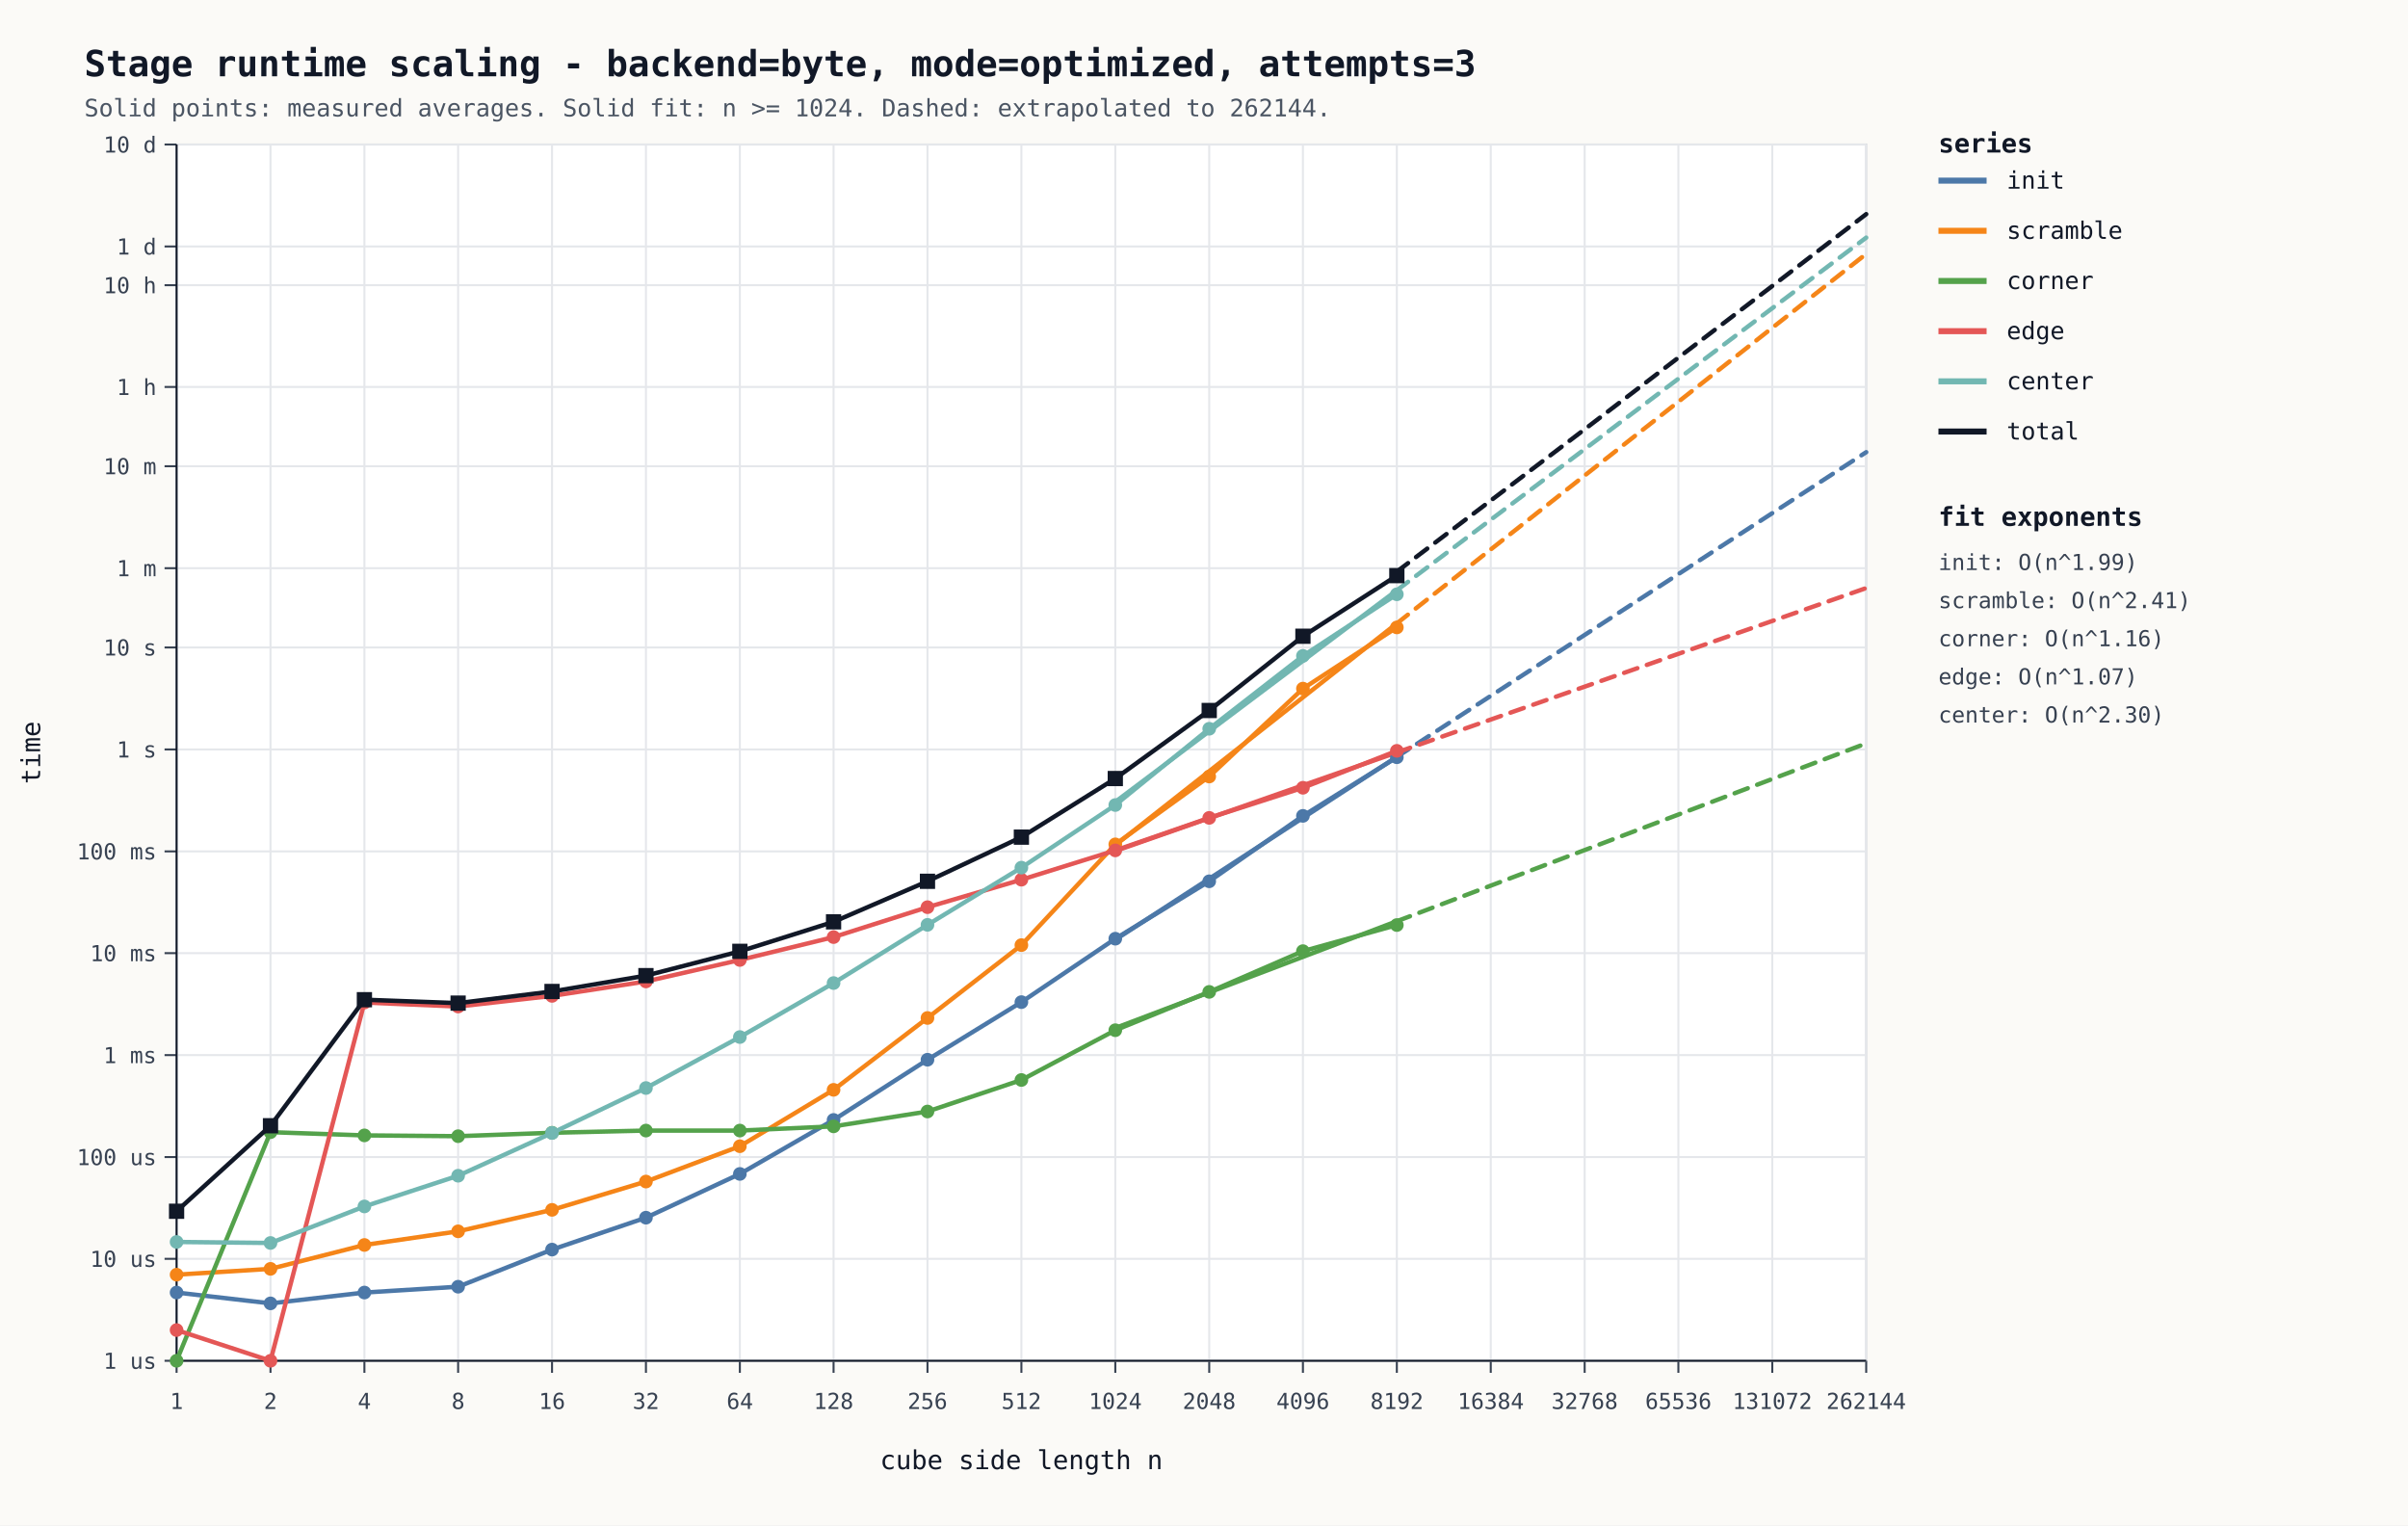
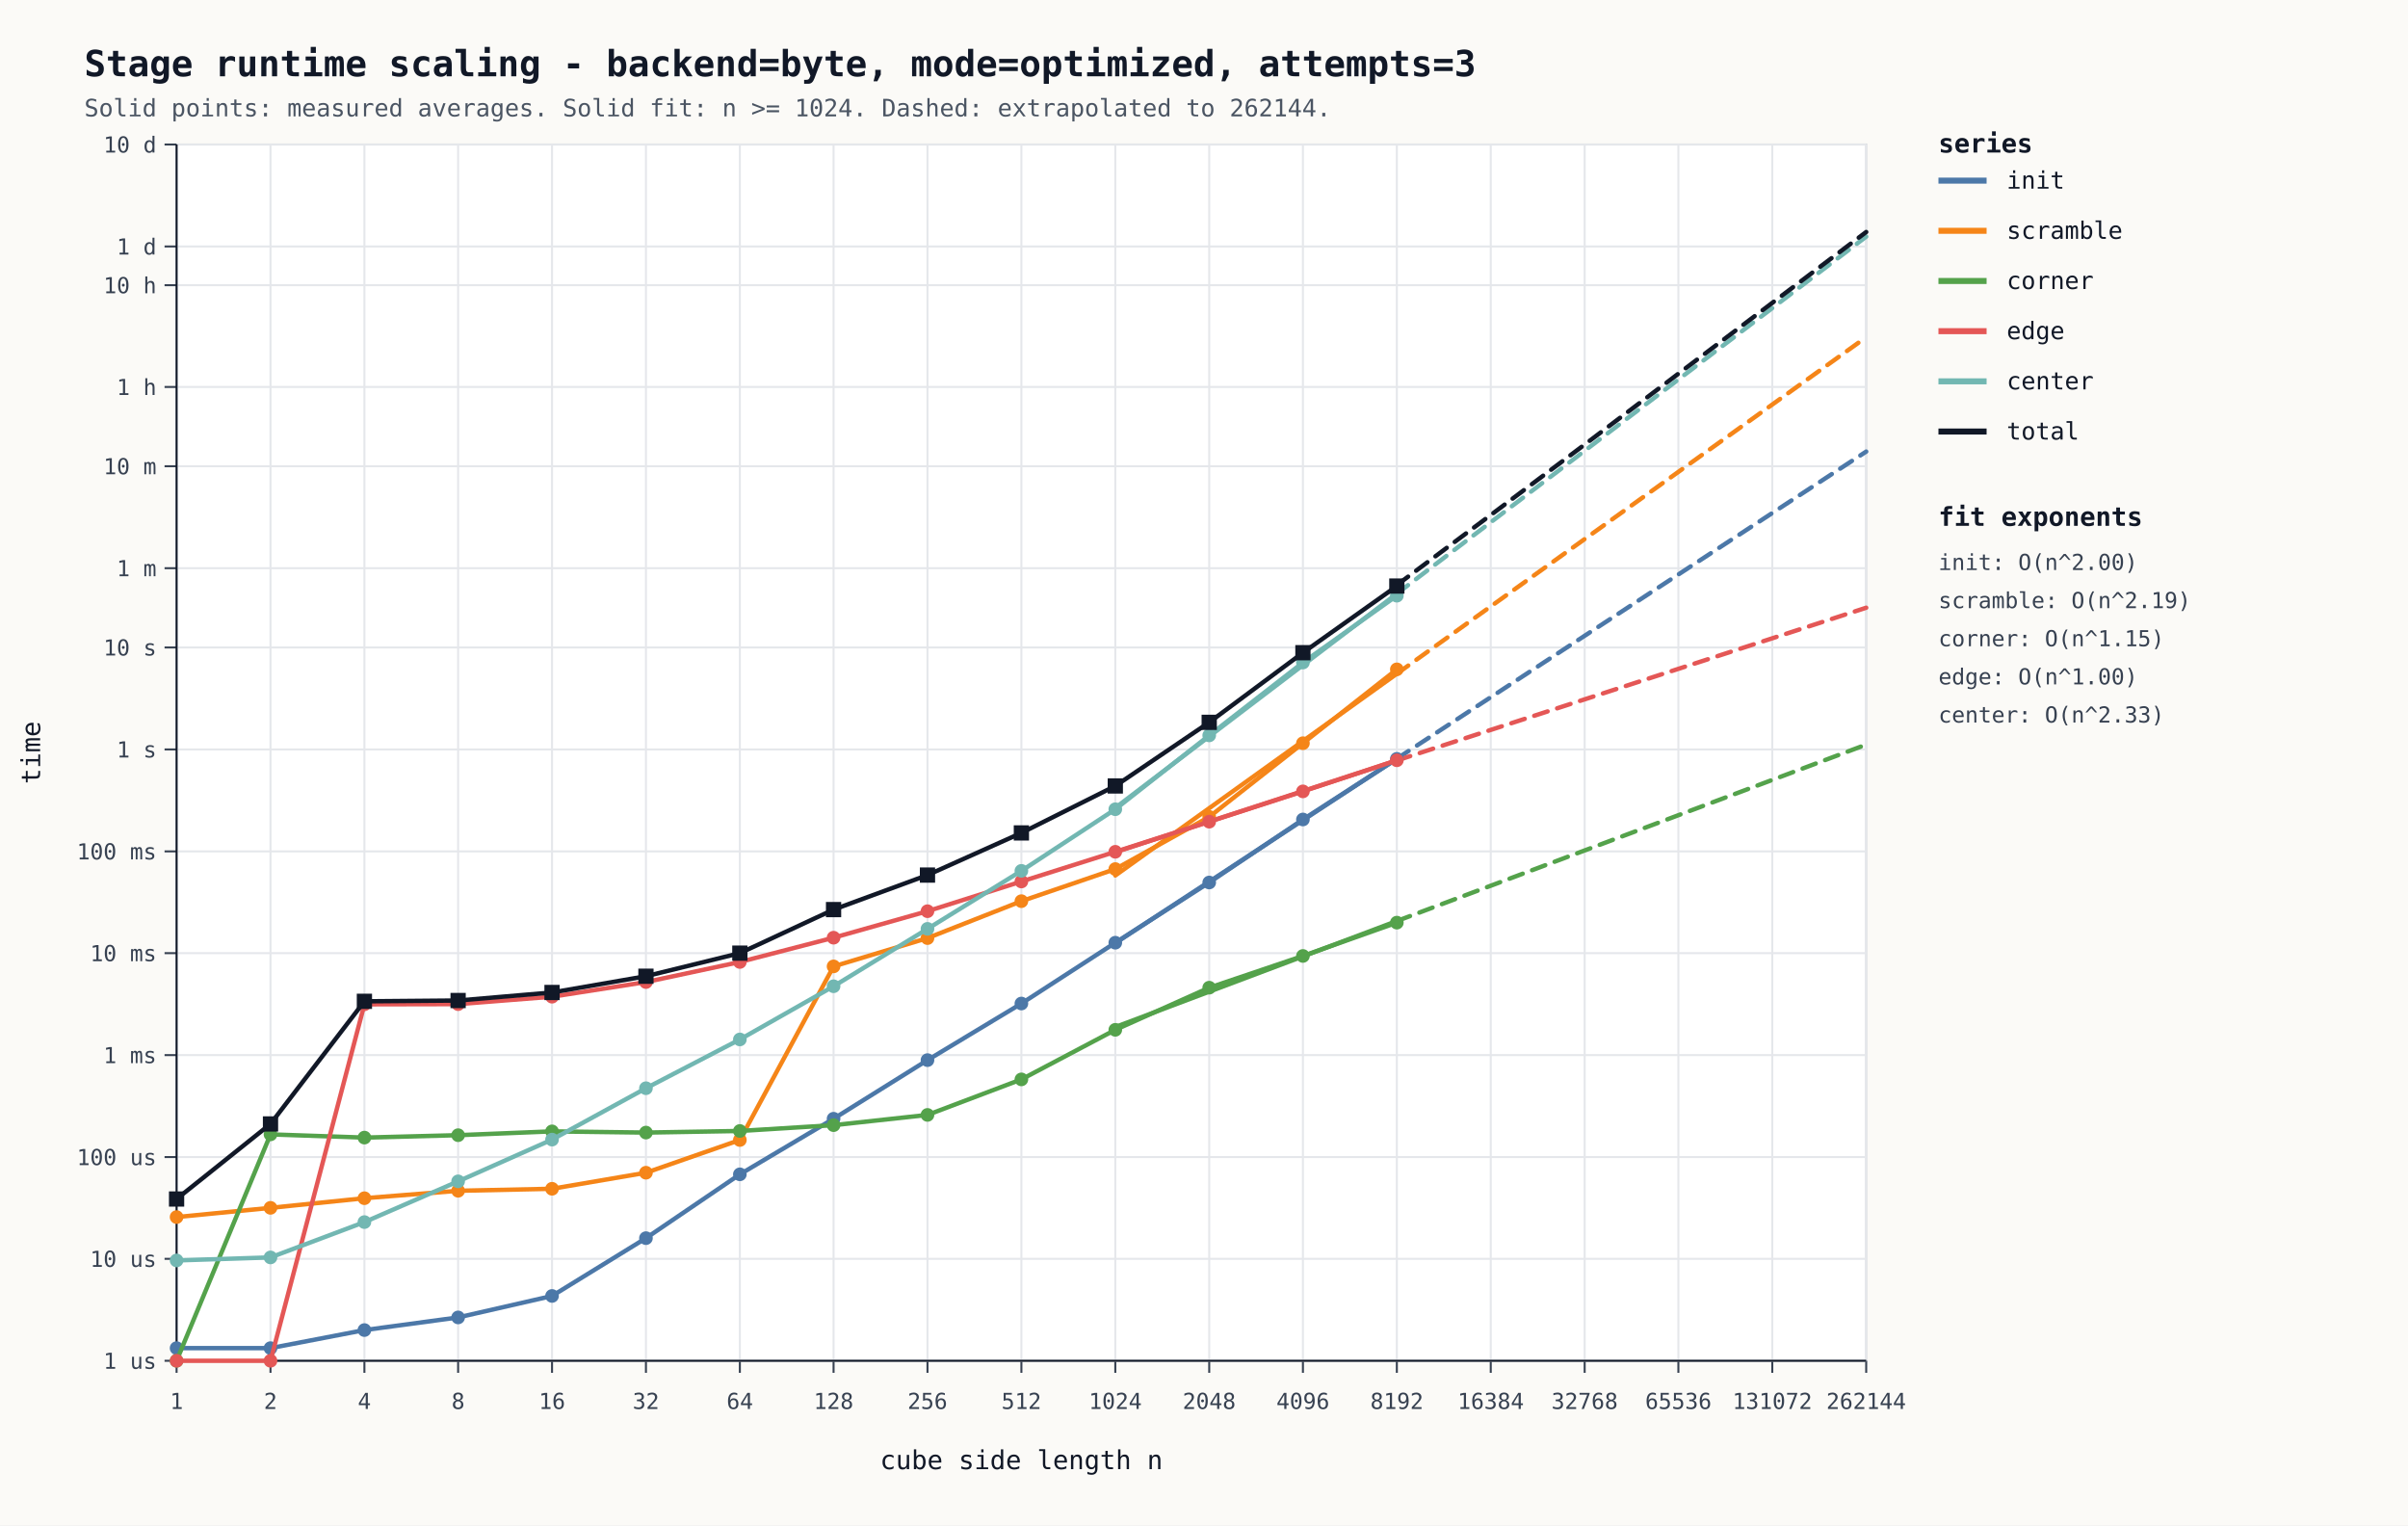
<svg xmlns="http://www.w3.org/2000/svg" width="1200" height="760" viewBox="0 0 1200 760">
  <rect width="1200" height="760" fill="#fbfaf7" />
  <text x="42.0" y="38.0" font-family="monospace" font-size="18" fill="#111827" text-anchor="start" font-weight="700">Stage runtime scaling - backend=byte, mode=optimized, attempts=3</text>
  <text x="42.0" y="58.0" font-family="monospace" font-size="12" fill="#4b5563" text-anchor="start" font-weight="400">Solid points: measured averages. Solid fit: n &gt;= 1024. Dashed: extrapolated to 262144.</text>
  <rect x="88" y="72" width="842" height="606" fill="#ffffff" stroke="#d1d5db" />
  <line x1="88.0" y1="72" x2="88.0" y2="678" stroke="#e5e7eb" />
  <line x1="88.0" y1="678" x2="88.0" y2="684" stroke="#374151" />
  <text x="88.0" y="702.0" font-family="monospace" font-size="11" fill="#374151" text-anchor="middle" font-weight="400">1</text>
  <line x1="134.8" y1="72" x2="134.8" y2="678" stroke="#e5e7eb" />
  <line x1="134.8" y1="678" x2="134.8" y2="684" stroke="#374151" />
  <text x="134.8" y="702.0" font-family="monospace" font-size="11" fill="#374151" text-anchor="middle" font-weight="400">2</text>
  <line x1="181.6" y1="72" x2="181.6" y2="678" stroke="#e5e7eb" />
  <line x1="181.6" y1="678" x2="181.6" y2="684" stroke="#374151" />
  <text x="181.6" y="702.0" font-family="monospace" font-size="11" fill="#374151" text-anchor="middle" font-weight="400">4</text>
  <line x1="228.3" y1="72" x2="228.3" y2="678" stroke="#e5e7eb" />
  <line x1="228.3" y1="678" x2="228.3" y2="684" stroke="#374151" />
  <text x="228.3" y="702.0" font-family="monospace" font-size="11" fill="#374151" text-anchor="middle" font-weight="400">8</text>
  <line x1="275.1" y1="72" x2="275.1" y2="678" stroke="#e5e7eb" />
  <line x1="275.1" y1="678" x2="275.1" y2="684" stroke="#374151" />
  <text x="275.1" y="702.0" font-family="monospace" font-size="11" fill="#374151" text-anchor="middle" font-weight="400">16</text>
  <line x1="321.9" y1="72" x2="321.9" y2="678" stroke="#e5e7eb" />
  <line x1="321.9" y1="678" x2="321.9" y2="684" stroke="#374151" />
  <text x="321.9" y="702.0" font-family="monospace" font-size="11" fill="#374151" text-anchor="middle" font-weight="400">32</text>
  <line x1="368.7" y1="72" x2="368.7" y2="678" stroke="#e5e7eb" />
  <line x1="368.7" y1="678" x2="368.7" y2="684" stroke="#374151" />
  <text x="368.7" y="702.0" font-family="monospace" font-size="11" fill="#374151" text-anchor="middle" font-weight="400">64</text>
  <line x1="415.4" y1="72" x2="415.4" y2="678" stroke="#e5e7eb" />
  <line x1="415.4" y1="678" x2="415.4" y2="684" stroke="#374151" />
  <text x="415.4" y="702.0" font-family="monospace" font-size="11" fill="#374151" text-anchor="middle" font-weight="400">128</text>
  <line x1="462.2" y1="72" x2="462.2" y2="678" stroke="#e5e7eb" />
  <line x1="462.2" y1="678" x2="462.2" y2="684" stroke="#374151" />
  <text x="462.2" y="702.0" font-family="monospace" font-size="11" fill="#374151" text-anchor="middle" font-weight="400">256</text>
  <line x1="509.0" y1="72" x2="509.0" y2="678" stroke="#e5e7eb" />
  <line x1="509.0" y1="678" x2="509.0" y2="684" stroke="#374151" />
  <text x="509.0" y="702.0" font-family="monospace" font-size="11" fill="#374151" text-anchor="middle" font-weight="400">512</text>
  <line x1="555.8" y1="72" x2="555.8" y2="678" stroke="#e5e7eb" />
  <line x1="555.8" y1="678" x2="555.8" y2="684" stroke="#374151" />
  <text x="555.8" y="702.0" font-family="monospace" font-size="11" fill="#374151" text-anchor="middle" font-weight="400">1024</text>
  <line x1="602.6" y1="72" x2="602.6" y2="678" stroke="#e5e7eb" />
  <line x1="602.6" y1="678" x2="602.6" y2="684" stroke="#374151" />
  <text x="602.6" y="702.0" font-family="monospace" font-size="11" fill="#374151" text-anchor="middle" font-weight="400">2048</text>
  <line x1="649.3" y1="72" x2="649.3" y2="678" stroke="#e5e7eb" />
  <line x1="649.3" y1="678" x2="649.3" y2="684" stroke="#374151" />
  <text x="649.3" y="702.0" font-family="monospace" font-size="11" fill="#374151" text-anchor="middle" font-weight="400">4096</text>
  <line x1="696.1" y1="72" x2="696.1" y2="678" stroke="#e5e7eb" />
  <line x1="696.1" y1="678" x2="696.1" y2="684" stroke="#374151" />
  <text x="696.1" y="702.0" font-family="monospace" font-size="11" fill="#374151" text-anchor="middle" font-weight="400">8192</text>
  <line x1="742.9" y1="72" x2="742.9" y2="678" stroke="#e5e7eb" />
  <line x1="742.9" y1="678" x2="742.9" y2="684" stroke="#374151" />
  <text x="742.9" y="702.0" font-family="monospace" font-size="11" fill="#374151" text-anchor="middle" font-weight="400">16384</text>
  <line x1="789.7" y1="72" x2="789.7" y2="678" stroke="#e5e7eb" />
  <line x1="789.7" y1="678" x2="789.7" y2="684" stroke="#374151" />
  <text x="789.7" y="702.0" font-family="monospace" font-size="11" fill="#374151" text-anchor="middle" font-weight="400">32768</text>
  <line x1="836.4" y1="72" x2="836.4" y2="678" stroke="#e5e7eb" />
  <line x1="836.4" y1="678" x2="836.4" y2="684" stroke="#374151" />
  <text x="836.4" y="702.0" font-family="monospace" font-size="11" fill="#374151" text-anchor="middle" font-weight="400">65536</text>
  <line x1="883.2" y1="72" x2="883.2" y2="678" stroke="#e5e7eb" />
  <line x1="883.2" y1="678" x2="883.2" y2="684" stroke="#374151" />
  <text x="883.2" y="702.0" font-family="monospace" font-size="11" fill="#374151" text-anchor="middle" font-weight="400">131072</text>
  <line x1="930.0" y1="72" x2="930.0" y2="678" stroke="#e5e7eb" />
  <line x1="930.0" y1="678" x2="930.0" y2="684" stroke="#374151" />
  <text x="930.0" y="702.0" font-family="monospace" font-size="11" fill="#374151" text-anchor="middle" font-weight="400">262144</text>
  <line x1="88" y1="678.0" x2="930" y2="678.0" stroke="#e5e7eb" />
  <line x1="82" y1="678.0" x2="88" y2="678.0" stroke="#374151" />
  <text x="78.0" y="682.0" font-family="monospace" font-size="11" fill="#374151" text-anchor="end" font-weight="400">1 us</text>
  <line x1="88" y1="627.2" x2="930" y2="627.2" stroke="#e5e7eb" />
  <line x1="82" y1="627.2" x2="88" y2="627.2" stroke="#374151" />
  <text x="78.0" y="631.2" font-family="monospace" font-size="11" fill="#374151" text-anchor="end" font-weight="400">10 us</text>
  <line x1="88" y1="576.5" x2="930" y2="576.5" stroke="#e5e7eb" />
  <line x1="82" y1="576.5" x2="88" y2="576.5" stroke="#374151" />
  <text x="78.0" y="580.5" font-family="monospace" font-size="11" fill="#374151" text-anchor="end" font-weight="400">100 us</text>
  <line x1="88" y1="525.7" x2="930" y2="525.7" stroke="#e5e7eb" />
  <line x1="82" y1="525.7" x2="88" y2="525.7" stroke="#374151" />
  <text x="78.0" y="529.7" font-family="monospace" font-size="11" fill="#374151" text-anchor="end" font-weight="400">1 ms</text>
  <line x1="88" y1="474.9" x2="930" y2="474.9" stroke="#e5e7eb" />
  <line x1="82" y1="474.9" x2="88" y2="474.9" stroke="#374151" />
  <text x="78.0" y="478.9" font-family="monospace" font-size="11" fill="#374151" text-anchor="end" font-weight="400">10 ms</text>
  <line x1="88" y1="424.2" x2="930" y2="424.2" stroke="#e5e7eb" />
  <line x1="82" y1="424.2" x2="88" y2="424.2" stroke="#374151" />
  <text x="78.0" y="428.2" font-family="monospace" font-size="11" fill="#374151" text-anchor="end" font-weight="400">100 ms</text>
  <line x1="88" y1="373.4" x2="930" y2="373.4" stroke="#e5e7eb" />
  <line x1="82" y1="373.4" x2="88" y2="373.4" stroke="#374151" />
  <text x="78.0" y="377.4" font-family="monospace" font-size="11" fill="#374151" text-anchor="end" font-weight="400">1 s</text>
  <line x1="88" y1="322.6" x2="930" y2="322.6" stroke="#e5e7eb" />
  <line x1="82" y1="322.6" x2="88" y2="322.6" stroke="#374151" />
  <text x="78.0" y="326.6" font-family="monospace" font-size="11" fill="#374151" text-anchor="end" font-weight="400">10 s</text>
  <line x1="88" y1="283.1" x2="930" y2="283.1" stroke="#e5e7eb" />
  <line x1="82" y1="283.1" x2="88" y2="283.1" stroke="#374151" />
  <text x="78.0" y="287.1" font-family="monospace" font-size="11" fill="#374151" text-anchor="end" font-weight="400">1 m</text>
  <line x1="88" y1="232.3" x2="930" y2="232.3" stroke="#e5e7eb" />
  <line x1="82" y1="232.3" x2="88" y2="232.3" stroke="#374151" />
  <text x="78.0" y="236.3" font-family="monospace" font-size="11" fill="#374151" text-anchor="end" font-weight="400">10 m</text>
  <line x1="88" y1="192.8" x2="930" y2="192.8" stroke="#e5e7eb" />
  <line x1="82" y1="192.8" x2="88" y2="192.8" stroke="#374151" />
  <text x="78.0" y="196.8" font-family="monospace" font-size="11" fill="#374151" text-anchor="end" font-weight="400">1 h</text>
  <line x1="88" y1="142.1" x2="930" y2="142.1" stroke="#e5e7eb" />
  <line x1="82" y1="142.1" x2="88" y2="142.1" stroke="#374151" />
  <text x="78.0" y="146.1" font-family="monospace" font-size="11" fill="#374151" text-anchor="end" font-weight="400">10 h</text>
  <line x1="88" y1="122.8" x2="930" y2="122.8" stroke="#e5e7eb" />
  <line x1="82" y1="122.8" x2="88" y2="122.8" stroke="#374151" />
  <text x="78.0" y="126.8" font-family="monospace" font-size="11" fill="#374151" text-anchor="end" font-weight="400">1 d</text>
  <line x1="88" y1="72.0" x2="930" y2="72.0" stroke="#e5e7eb" />
  <line x1="82" y1="72.0" x2="88" y2="72.0" stroke="#374151" />
  <text x="78.0" y="76.0" font-family="monospace" font-size="11" fill="#374151" text-anchor="end" font-weight="400">10 d</text>
  <line x1="88" y1="678" x2="930" y2="678" stroke="#111827" />
  <line x1="88" y1="72" x2="88" y2="678" stroke="#111827" />
  <text x="509.0" y="732.0" font-family="monospace" font-size="13" fill="#111827" text-anchor="middle" font-weight="400">cube side length n</text>
  <text x="20.0" y="375.0" font-family="monospace" font-size="13" fill="#111827" text-anchor="middle" font-weight="400" transform="rotate(-90 20 375)">time</text>
-   <polyline points="555.8,468.2 696.1,377.1" fill="none" stroke="#4c78a8" stroke-width="2.2" stroke-linecap="round" stroke-linejoin="round" />
-   <polyline points="696.1,377.1 930.0,225.3" fill="none" stroke="#4c78a8" stroke-width="2.2" stroke-linecap="round" stroke-linejoin="round" stroke-dasharray="7 5" />
-   <polyline points="555.8,421.1 696.1,310.6" fill="none" stroke="#f58518" stroke-width="2.2" stroke-linecap="round" stroke-linejoin="round" />
-   <polyline points="696.1,310.6 930.0,126.5" fill="none" stroke="#f58518" stroke-width="2.2" stroke-linecap="round" stroke-linejoin="round" stroke-dasharray="7 5" />
-   <polyline points="555.8,512.2 696.1,459.0" fill="none" stroke="#54a24b" stroke-width="2.2" stroke-linecap="round" stroke-linejoin="round" />
-   <polyline points="696.1,459.0 930.0,370.4" fill="none" stroke="#54a24b" stroke-width="2.2" stroke-linecap="round" stroke-linejoin="round" stroke-dasharray="7 5" />
-   <polyline points="555.8,424.0 696.1,374.9" fill="none" stroke="#e45756" stroke-width="2.2" stroke-linecap="round" stroke-linejoin="round" />
-   <polyline points="696.1,374.9 930.0,293.0" fill="none" stroke="#e45756" stroke-width="2.2" stroke-linecap="round" stroke-linejoin="round" stroke-dasharray="7 5" />
-   <polyline points="555.8,399.5 696.1,294.1" fill="none" stroke="#72b7b2" stroke-width="2.2" stroke-linecap="round" stroke-linejoin="round" />
-   <polyline points="696.1,294.1 930.0,118.4" fill="none" stroke="#72b7b2" stroke-width="2.2" stroke-linecap="round" stroke-linejoin="round" stroke-dasharray="7 5" />
-   <polyline points="696.1,284.8 742.9,249.4 789.7,213.9 836.4,178.2 883.2,142.5 930.0,106.7" fill="none" stroke="#111827" stroke-width="2.2" stroke-linecap="round" stroke-linejoin="round" stroke-dasharray="7 5" />
-   <polyline points="88.0,644.0 134.8,649.4 181.6,644.0 228.3,641.1 275.1,622.6 321.9,606.7 368.7,584.9 415.4,558.0 462.2,528.0 509.0,499.3 555.8,467.7 602.6,439.1 649.3,406.5 696.1,377.3" fill="none" stroke="#4c78a8" stroke-width="2.2" stroke-linecap="round" stroke-linejoin="round" />
-   <circle cx="88.0" cy="644.0" r="3.4" fill="#4c78a8" />
-   <circle cx="134.8" cy="649.4" r="3.4" fill="#4c78a8" />
-   <circle cx="181.6" cy="644.0" r="3.4" fill="#4c78a8" />
-   <circle cx="228.3" cy="641.1" r="3.4" fill="#4c78a8" />
-   <circle cx="275.1" cy="622.6" r="3.4" fill="#4c78a8" />
-   <circle cx="321.9" cy="606.7" r="3.4" fill="#4c78a8" />
-   <circle cx="368.7" cy="584.9" r="3.4" fill="#4c78a8" />
-   <circle cx="415.4" cy="558.0" r="3.4" fill="#4c78a8" />
-   <circle cx="462.2" cy="528.0" r="3.4" fill="#4c78a8" />
-   <circle cx="509.0" cy="499.3" r="3.4" fill="#4c78a8" />
-   <circle cx="555.8" cy="467.7" r="3.4" fill="#4c78a8" />
-   <circle cx="602.6" cy="439.1" r="3.4" fill="#4c78a8" />
-   <circle cx="649.3" cy="406.5" r="3.4" fill="#4c78a8" />
-   <circle cx="696.1" cy="377.3" r="3.4" fill="#4c78a8" />
-   <polyline points="88.0,635.1 134.8,632.2 181.6,620.3 228.3,613.5 275.1,602.8 321.9,588.7 368.7,571.1 415.4,543.0 462.2,507.2 509.0,470.9 555.8,420.7 602.6,386.9 649.3,343.1 696.1,312.6" fill="none" stroke="#f58518" stroke-width="2.2" stroke-linecap="round" stroke-linejoin="round" />
-   <circle cx="88.0" cy="635.1" r="3.4" fill="#f58518" />
-   <circle cx="134.8" cy="632.2" r="3.4" fill="#f58518" />
-   <circle cx="181.6" cy="620.3" r="3.4" fill="#f58518" />
-   <circle cx="228.3" cy="613.5" r="3.4" fill="#f58518" />
-   <circle cx="275.1" cy="602.8" r="3.4" fill="#f58518" />
-   <circle cx="321.9" cy="588.7" r="3.4" fill="#f58518" />
-   <circle cx="368.7" cy="571.1" r="3.4" fill="#f58518" />
-   <circle cx="415.4" cy="543.0" r="3.4" fill="#f58518" />
-   <circle cx="462.2" cy="507.2" r="3.4" fill="#f58518" />
-   <circle cx="509.0" cy="470.9" r="3.4" fill="#f58518" />
-   <circle cx="555.8" cy="420.7" r="3.4" fill="#f58518" />
-   <circle cx="602.6" cy="386.9" r="3.4" fill="#f58518" />
-   <circle cx="649.3" cy="343.1" r="3.4" fill="#f58518" />
-   <circle cx="696.1" cy="312.6" r="3.4" fill="#f58518" />
-   <polyline points="88.0,678.0 134.8,564.1 181.6,565.7 228.3,566.1 275.1,564.4 321.9,563.3 368.7,563.3 415.4,561.2 462.2,553.8 509.0,538.1 555.8,513.3 602.6,494.2 649.3,473.9 696.1,460.9" fill="none" stroke="#54a24b" stroke-width="2.2" stroke-linecap="round" stroke-linejoin="round" />
+   <polyline points="555.8,469.9 696.1,378.0" fill="none" stroke="#4c78a8" stroke-width="2.2" stroke-linecap="round" stroke-linejoin="round" />
+   <polyline points="696.1,378.0 930.0,225.0" fill="none" stroke="#4c78a8" stroke-width="2.2" stroke-linecap="round" stroke-linejoin="round" stroke-dasharray="7 5" />
+   <polyline points="555.8,436.2 696.1,335.7" fill="none" stroke="#f58518" stroke-width="2.2" stroke-linecap="round" stroke-linejoin="round" />
+   <polyline points="696.1,335.7 930.0,168.0" fill="none" stroke="#f58518" stroke-width="2.2" stroke-linecap="round" stroke-linejoin="round" stroke-dasharray="7 5" />
+   <polyline points="555.8,511.7 696.1,458.9" fill="none" stroke="#54a24b" stroke-width="2.2" stroke-linecap="round" stroke-linejoin="round" />
+   <polyline points="696.1,458.9 930.0,371.0" fill="none" stroke="#54a24b" stroke-width="2.2" stroke-linecap="round" stroke-linejoin="round" stroke-dasharray="7 5" />
+   <polyline points="555.8,424.6 696.1,378.9" fill="none" stroke="#e45756" stroke-width="2.2" stroke-linecap="round" stroke-linejoin="round" />
+   <polyline points="696.1,378.9 930.0,302.8" fill="none" stroke="#e45756" stroke-width="2.2" stroke-linecap="round" stroke-linejoin="round" stroke-dasharray="7 5" />
+   <polyline points="555.8,402.5 696.1,295.8" fill="none" stroke="#72b7b2" stroke-width="2.2" stroke-linecap="round" stroke-linejoin="round" />
+   <polyline points="696.1,295.8 930.0,117.9" fill="none" stroke="#72b7b2" stroke-width="2.2" stroke-linecap="round" stroke-linejoin="round" stroke-dasharray="7 5" />
+   <polyline points="696.1,291.5 742.9,256.6 789.7,221.5 836.4,186.2 883.2,150.9 930.0,115.6" fill="none" stroke="#111827" stroke-width="2.2" stroke-linecap="round" stroke-linejoin="round" stroke-dasharray="7 5" />
+   <polyline points="88.0,671.7 134.8,671.7 181.6,662.7 228.3,656.4 275.1,645.7 321.9,616.9 368.7,585.1 415.4,557.4 462.2,528.2 509.0,500.0 555.8,469.7 602.6,439.7 649.3,408.3 696.1,378.1" fill="none" stroke="#4c78a8" stroke-width="2.2" stroke-linecap="round" stroke-linejoin="round" />
+   <circle cx="88.0" cy="671.7" r="3.4" fill="#4c78a8" />
+   <circle cx="134.8" cy="671.7" r="3.4" fill="#4c78a8" />
+   <circle cx="181.6" cy="662.7" r="3.4" fill="#4c78a8" />
+   <circle cx="228.3" cy="656.4" r="3.4" fill="#4c78a8" />
+   <circle cx="275.1" cy="645.7" r="3.4" fill="#4c78a8" />
+   <circle cx="321.9" cy="616.9" r="3.4" fill="#4c78a8" />
+   <circle cx="368.7" cy="585.1" r="3.4" fill="#4c78a8" />
+   <circle cx="415.4" cy="557.4" r="3.4" fill="#4c78a8" />
+   <circle cx="462.2" cy="528.2" r="3.4" fill="#4c78a8" />
+   <circle cx="509.0" cy="500.0" r="3.4" fill="#4c78a8" />
+   <circle cx="555.8" cy="469.7" r="3.4" fill="#4c78a8" />
+   <circle cx="602.6" cy="439.7" r="3.4" fill="#4c78a8" />
+   <circle cx="649.3" cy="408.3" r="3.4" fill="#4c78a8" />
+   <circle cx="696.1" cy="378.1" r="3.4" fill="#4c78a8" />
+   <polyline points="88.0,606.4 134.8,601.8 181.6,597.0 228.3,593.3 275.1,592.3 321.9,584.3 368.7,568.0 415.4,481.5 462.2,467.4 509.0,449.0 555.8,433.0 602.6,407.0 649.3,370.3 696.1,333.5" fill="none" stroke="#f58518" stroke-width="2.2" stroke-linecap="round" stroke-linejoin="round" />
+   <circle cx="88.0" cy="606.4" r="3.4" fill="#f58518" />
+   <circle cx="134.8" cy="601.8" r="3.4" fill="#f58518" />
+   <circle cx="181.6" cy="597.0" r="3.4" fill="#f58518" />
+   <circle cx="228.3" cy="593.3" r="3.4" fill="#f58518" />
+   <circle cx="275.1" cy="592.3" r="3.4" fill="#f58518" />
+   <circle cx="321.9" cy="584.3" r="3.4" fill="#f58518" />
+   <circle cx="368.7" cy="568.0" r="3.4" fill="#f58518" />
+   <circle cx="415.4" cy="481.5" r="3.4" fill="#f58518" />
+   <circle cx="462.2" cy="467.4" r="3.4" fill="#f58518" />
+   <circle cx="509.0" cy="449.0" r="3.4" fill="#f58518" />
+   <circle cx="555.8" cy="433.0" r="3.4" fill="#f58518" />
+   <circle cx="602.6" cy="407.0" r="3.4" fill="#f58518" />
+   <circle cx="649.3" cy="370.3" r="3.4" fill="#f58518" />
+   <circle cx="696.1" cy="333.5" r="3.4" fill="#f58518" />
+   <polyline points="88.0,678.0 134.8,565.2 181.6,566.8 228.3,565.6 275.1,563.7 321.9,564.3 368.7,563.5 415.4,560.6 462.2,555.5 509.0,537.8 555.8,513.1 602.6,492.1 649.3,476.3 696.1,459.7" fill="none" stroke="#54a24b" stroke-width="2.2" stroke-linecap="round" stroke-linejoin="round" />
  <circle cx="88.0" cy="678.0" r="3.4" fill="#54a24b" />
-   <circle cx="134.8" cy="564.1" r="3.4" fill="#54a24b" />
-   <circle cx="181.6" cy="565.7" r="3.4" fill="#54a24b" />
-   <circle cx="228.3" cy="566.1" r="3.4" fill="#54a24b" />
-   <circle cx="275.1" cy="564.4" r="3.4" fill="#54a24b" />
-   <circle cx="321.9" cy="563.3" r="3.4" fill="#54a24b" />
-   <circle cx="368.7" cy="563.3" r="3.4" fill="#54a24b" />
-   <circle cx="415.4" cy="561.2" r="3.4" fill="#54a24b" />
-   <circle cx="462.2" cy="553.8" r="3.4" fill="#54a24b" />
-   <circle cx="509.0" cy="538.1" r="3.4" fill="#54a24b" />
-   <circle cx="555.8" cy="513.3" r="3.4" fill="#54a24b" />
-   <circle cx="602.6" cy="494.2" r="3.4" fill="#54a24b" />
-   <circle cx="649.3" cy="473.9" r="3.4" fill="#54a24b" />
-   <circle cx="696.1" cy="460.9" r="3.4" fill="#54a24b" />
-   <polyline points="88.0,662.7 134.8,678.0 181.6,499.5 228.3,501.5 275.1,496.2 321.9,489.0 368.7,478.3 415.4,466.9 462.2,452.0 509.0,438.3 555.8,423.7 602.6,407.5 649.3,392.5 696.1,374.1" fill="none" stroke="#e45756" stroke-width="2.2" stroke-linecap="round" stroke-linejoin="round" />
-   <circle cx="88.0" cy="662.7" r="3.4" fill="#e45756" />
+   <circle cx="134.8" cy="565.2" r="3.4" fill="#54a24b" />
+   <circle cx="181.6" cy="566.8" r="3.4" fill="#54a24b" />
+   <circle cx="228.3" cy="565.6" r="3.4" fill="#54a24b" />
+   <circle cx="275.1" cy="563.7" r="3.4" fill="#54a24b" />
+   <circle cx="321.9" cy="564.3" r="3.4" fill="#54a24b" />
+   <circle cx="368.7" cy="563.5" r="3.4" fill="#54a24b" />
+   <circle cx="415.4" cy="560.6" r="3.4" fill="#54a24b" />
+   <circle cx="462.2" cy="555.5" r="3.4" fill="#54a24b" />
+   <circle cx="509.0" cy="537.8" r="3.4" fill="#54a24b" />
+   <circle cx="555.8" cy="513.1" r="3.4" fill="#54a24b" />
+   <circle cx="602.6" cy="492.1" r="3.4" fill="#54a24b" />
+   <circle cx="649.3" cy="476.3" r="3.4" fill="#54a24b" />
+   <circle cx="696.1" cy="459.7" r="3.4" fill="#54a24b" />
+   <polyline points="88.0,678.0 134.8,678.0 181.6,500.4 228.3,500.3 275.1,496.6 321.9,489.3 368.7,479.3 415.4,467.2 462.2,454.0 509.0,439.2 555.8,424.4 602.6,409.4 649.3,394.3 696.1,378.8" fill="none" stroke="#e45756" stroke-width="2.2" stroke-linecap="round" stroke-linejoin="round" />
+   <circle cx="88.0" cy="678.0" r="3.4" fill="#e45756" />
  <circle cx="134.8" cy="678.0" r="3.4" fill="#e45756" />
-   <circle cx="181.6" cy="499.5" r="3.4" fill="#e45756" />
-   <circle cx="228.3" cy="501.5" r="3.4" fill="#e45756" />
-   <circle cx="275.1" cy="496.2" r="3.4" fill="#e45756" />
-   <circle cx="321.9" cy="489.0" r="3.4" fill="#e45756" />
-   <circle cx="368.7" cy="478.3" r="3.4" fill="#e45756" />
-   <circle cx="415.4" cy="466.9" r="3.4" fill="#e45756" />
-   <circle cx="462.2" cy="452.0" r="3.4" fill="#e45756" />
-   <circle cx="509.0" cy="438.3" r="3.4" fill="#e45756" />
-   <circle cx="555.8" cy="423.7" r="3.4" fill="#e45756" />
-   <circle cx="602.6" cy="407.5" r="3.4" fill="#e45756" />
-   <circle cx="649.3" cy="392.5" r="3.4" fill="#e45756" />
-   <circle cx="696.1" cy="374.1" r="3.4" fill="#e45756" />
-   <polyline points="88.0,618.8 134.8,619.3 181.6,601.1 228.3,585.8 275.1,564.5 321.9,542.1 368.7,516.7 415.4,489.8 462.2,460.8 509.0,432.3 555.8,401.1 602.6,363.1 649.3,326.8 696.1,296.1" fill="none" stroke="#72b7b2" stroke-width="2.2" stroke-linecap="round" stroke-linejoin="round" />
-   <circle cx="88.0" cy="618.8" r="3.4" fill="#72b7b2" />
-   <circle cx="134.8" cy="619.3" r="3.4" fill="#72b7b2" />
-   <circle cx="181.6" cy="601.1" r="3.4" fill="#72b7b2" />
-   <circle cx="228.3" cy="585.8" r="3.4" fill="#72b7b2" />
-   <circle cx="275.1" cy="564.5" r="3.4" fill="#72b7b2" />
-   <circle cx="321.9" cy="542.1" r="3.4" fill="#72b7b2" />
-   <circle cx="368.7" cy="516.7" r="3.4" fill="#72b7b2" />
-   <circle cx="415.4" cy="489.8" r="3.4" fill="#72b7b2" />
-   <circle cx="462.2" cy="460.8" r="3.4" fill="#72b7b2" />
-   <circle cx="509.0" cy="432.3" r="3.4" fill="#72b7b2" />
-   <circle cx="555.8" cy="401.1" r="3.4" fill="#72b7b2" />
-   <circle cx="602.6" cy="363.1" r="3.4" fill="#72b7b2" />
-   <circle cx="649.3" cy="326.8" r="3.4" fill="#72b7b2" />
-   <circle cx="696.1" cy="296.1" r="3.4" fill="#72b7b2" />
-   <polyline points="88.0,603.5 134.8,560.9 181.6,498.1 228.3,499.8 275.1,494.0 321.9,486.1 368.7,474.0 415.4,459.3 462.2,439.1 509.0,417.1 555.8,387.9 602.6,354.0 649.3,317.0 696.1,286.8" fill="none" stroke="#111827" stroke-width="2.2" stroke-linecap="round" stroke-linejoin="round" />
-   <rect x="84.2" y="599.7" width="7.6" height="7.6" fill="#111827" />
-   <rect x="131.0" y="557.1" width="7.6" height="7.6" fill="#111827" />
-   <rect x="177.8" y="494.3" width="7.6" height="7.6" fill="#111827" />
-   <rect x="224.5" y="496.0" width="7.6" height="7.6" fill="#111827" />
-   <rect x="271.3" y="490.2" width="7.6" height="7.6" fill="#111827" />
-   <rect x="318.1" y="482.3" width="7.6" height="7.6" fill="#111827" />
-   <rect x="364.9" y="470.2" width="7.6" height="7.6" fill="#111827" />
-   <rect x="411.6" y="455.5" width="7.6" height="7.6" fill="#111827" />
-   <rect x="458.4" y="435.3" width="7.6" height="7.6" fill="#111827" />
-   <rect x="505.2" y="413.3" width="7.6" height="7.6" fill="#111827" />
-   <rect x="552.0" y="384.1" width="7.6" height="7.6" fill="#111827" />
-   <rect x="598.8" y="350.2" width="7.6" height="7.6" fill="#111827" />
-   <rect x="645.5" y="313.2" width="7.6" height="7.6" fill="#111827" />
-   <rect x="692.3" y="283.0" width="7.6" height="7.6" fill="#111827" />
+   <circle cx="181.6" cy="500.4" r="3.4" fill="#e45756" />
+   <circle cx="228.3" cy="500.3" r="3.4" fill="#e45756" />
+   <circle cx="275.1" cy="496.6" r="3.4" fill="#e45756" />
+   <circle cx="321.9" cy="489.3" r="3.4" fill="#e45756" />
+   <circle cx="368.7" cy="479.3" r="3.4" fill="#e45756" />
+   <circle cx="415.4" cy="467.2" r="3.4" fill="#e45756" />
+   <circle cx="462.2" cy="454.0" r="3.4" fill="#e45756" />
+   <circle cx="509.0" cy="439.2" r="3.4" fill="#e45756" />
+   <circle cx="555.8" cy="424.4" r="3.4" fill="#e45756" />
+   <circle cx="602.6" cy="409.4" r="3.4" fill="#e45756" />
+   <circle cx="649.3" cy="394.3" r="3.4" fill="#e45756" />
+   <circle cx="696.1" cy="378.8" r="3.4" fill="#e45756" />
+   <polyline points="88.0,628.0 134.8,626.5 181.6,608.9 228.3,588.6 275.1,567.8 321.9,542.2 368.7,517.9 415.4,491.4 462.2,462.8 509.0,433.9 555.8,403.2 602.6,366.4 649.3,330.1 696.1,296.8" fill="none" stroke="#72b7b2" stroke-width="2.2" stroke-linecap="round" stroke-linejoin="round" />
+   <circle cx="88.0" cy="628.0" r="3.4" fill="#72b7b2" />
+   <circle cx="134.8" cy="626.5" r="3.4" fill="#72b7b2" />
+   <circle cx="181.6" cy="608.9" r="3.4" fill="#72b7b2" />
+   <circle cx="228.3" cy="588.6" r="3.4" fill="#72b7b2" />
+   <circle cx="275.1" cy="567.8" r="3.4" fill="#72b7b2" />
+   <circle cx="321.9" cy="542.2" r="3.4" fill="#72b7b2" />
+   <circle cx="368.7" cy="517.9" r="3.4" fill="#72b7b2" />
+   <circle cx="415.4" cy="491.4" r="3.4" fill="#72b7b2" />
+   <circle cx="462.2" cy="462.8" r="3.4" fill="#72b7b2" />
+   <circle cx="509.0" cy="433.9" r="3.4" fill="#72b7b2" />
+   <circle cx="555.8" cy="403.2" r="3.4" fill="#72b7b2" />
+   <circle cx="602.6" cy="366.4" r="3.4" fill="#72b7b2" />
+   <circle cx="649.3" cy="330.1" r="3.4" fill="#72b7b2" />
+   <circle cx="696.1" cy="296.8" r="3.4" fill="#72b7b2" />
+   <polyline points="88.0,597.4 134.8,560.0 181.6,498.9 228.3,498.5 275.1,494.5 321.9,486.4 368.7,474.9 415.4,453.2 462.2,436.0 509.0,415.0 555.8,391.6 602.6,359.9 649.3,325.2 696.1,292.0" fill="none" stroke="#111827" stroke-width="2.2" stroke-linecap="round" stroke-linejoin="round" />
+   <rect x="84.2" y="593.6" width="7.6" height="7.6" fill="#111827" />
+   <rect x="131.0" y="556.2" width="7.6" height="7.6" fill="#111827" />
+   <rect x="177.8" y="495.1" width="7.6" height="7.6" fill="#111827" />
+   <rect x="224.5" y="494.7" width="7.6" height="7.6" fill="#111827" />
+   <rect x="271.3" y="490.7" width="7.6" height="7.6" fill="#111827" />
+   <rect x="318.1" y="482.6" width="7.6" height="7.6" fill="#111827" />
+   <rect x="364.9" y="471.1" width="7.6" height="7.6" fill="#111827" />
+   <rect x="411.6" y="449.4" width="7.6" height="7.6" fill="#111827" />
+   <rect x="458.4" y="432.2" width="7.6" height="7.6" fill="#111827" />
+   <rect x="505.2" y="411.2" width="7.6" height="7.6" fill="#111827" />
+   <rect x="552.0" y="387.8" width="7.6" height="7.6" fill="#111827" />
+   <rect x="598.8" y="356.1" width="7.6" height="7.6" fill="#111827" />
+   <rect x="645.5" y="321.4" width="7.6" height="7.6" fill="#111827" />
+   <rect x="692.3" y="288.2" width="7.6" height="7.6" fill="#111827" />
  <text x="966.0" y="76.0" font-family="monospace" font-size="13" fill="#111827" text-anchor="start" font-weight="700">series</text>
  <line x1="966" y1="90.0" x2="990" y2="90.0" stroke="#4c78a8" stroke-width="3" />
  <text x="1000.0" y="94.0" font-family="monospace" font-size="12" fill="#111827" text-anchor="start" font-weight="400">init</text>
  <line x1="966" y1="115.0" x2="990" y2="115.0" stroke="#f58518" stroke-width="3" />
  <text x="1000.0" y="119.0" font-family="monospace" font-size="12" fill="#111827" text-anchor="start" font-weight="400">scramble</text>
  <line x1="966" y1="140.0" x2="990" y2="140.0" stroke="#54a24b" stroke-width="3" />
  <text x="1000.0" y="144.0" font-family="monospace" font-size="12" fill="#111827" text-anchor="start" font-weight="400">corner</text>
  <line x1="966" y1="165.0" x2="990" y2="165.0" stroke="#e45756" stroke-width="3" />
  <text x="1000.0" y="169.0" font-family="monospace" font-size="12" fill="#111827" text-anchor="start" font-weight="400">edge</text>
  <line x1="966" y1="190.0" x2="990" y2="190.0" stroke="#72b7b2" stroke-width="3" />
  <text x="1000.0" y="194.0" font-family="monospace" font-size="12" fill="#111827" text-anchor="start" font-weight="400">center</text>
  <line x1="966" y1="215.0" x2="990" y2="215.0" stroke="#111827" stroke-width="3" />
  <text x="1000.0" y="219.0" font-family="monospace" font-size="12" fill="#111827" text-anchor="start" font-weight="400">total</text>
  <text x="966.0" y="262.0" font-family="monospace" font-size="13" fill="#111827" text-anchor="start" font-weight="700">fit exponents</text>
-   <text x="966.0" y="284.0" font-family="monospace" font-size="11" fill="#374151" text-anchor="start" font-weight="400">init: O(n^1.99)</text>
-   <text x="966.0" y="303.0" font-family="monospace" font-size="11" fill="#374151" text-anchor="start" font-weight="400">scramble: O(n^2.41)</text>
-   <text x="966.0" y="322.0" font-family="monospace" font-size="11" fill="#374151" text-anchor="start" font-weight="400">corner: O(n^1.16)</text>
-   <text x="966.0" y="341.0" font-family="monospace" font-size="11" fill="#374151" text-anchor="start" font-weight="400">edge: O(n^1.07)</text>
-   <text x="966.0" y="360.0" font-family="monospace" font-size="11" fill="#374151" text-anchor="start" font-weight="400">center: O(n^2.30)</text>
+   <text x="966.0" y="284.0" font-family="monospace" font-size="11" fill="#374151" text-anchor="start" font-weight="400">init: O(n^2.00)</text>
+   <text x="966.0" y="303.0" font-family="monospace" font-size="11" fill="#374151" text-anchor="start" font-weight="400">scramble: O(n^2.19)</text>
+   <text x="966.0" y="322.0" font-family="monospace" font-size="11" fill="#374151" text-anchor="start" font-weight="400">corner: O(n^1.15)</text>
+   <text x="966.0" y="341.0" font-family="monospace" font-size="11" fill="#374151" text-anchor="start" font-weight="400">edge: O(n^1.00)</text>
+   <text x="966.0" y="360.0" font-family="monospace" font-size="11" fill="#374151" text-anchor="start" font-weight="400">center: O(n^2.33)</text>
</svg>
